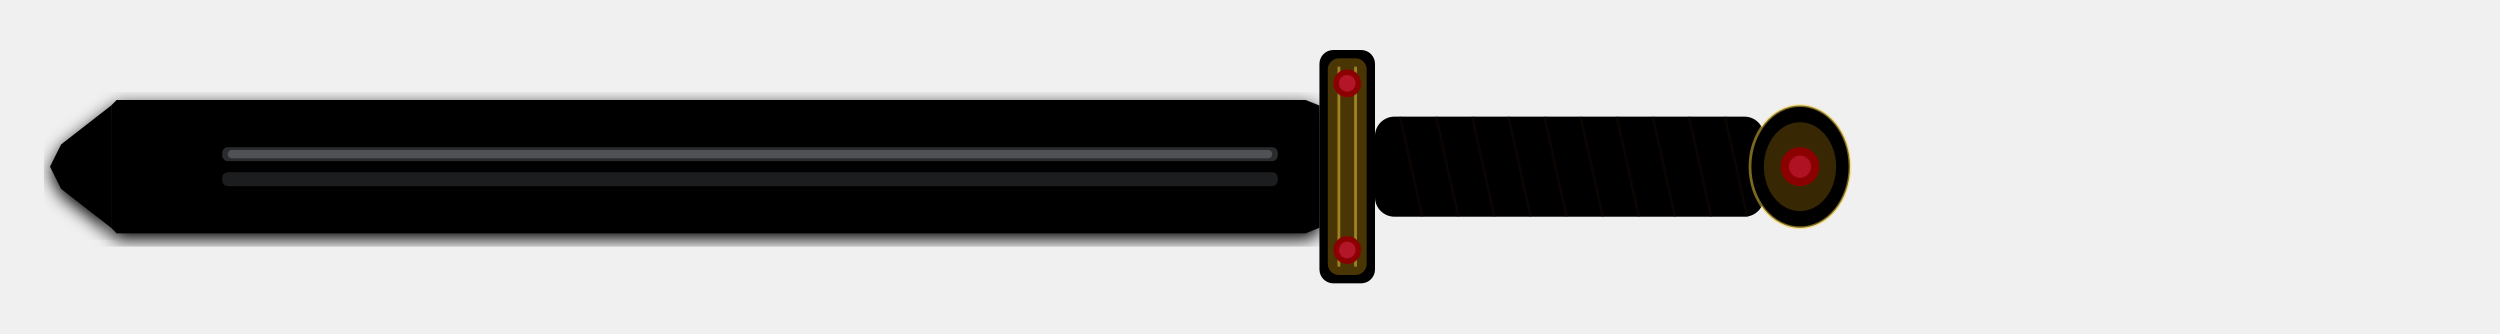
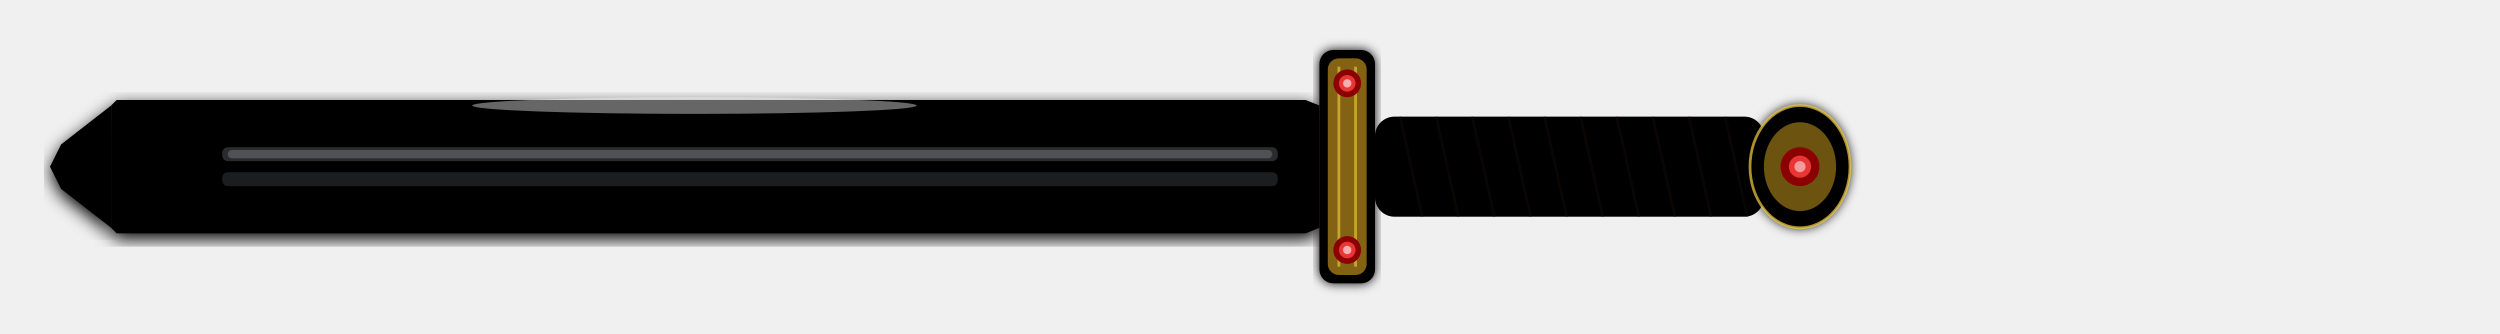
<svg xmlns="http://www.w3.org/2000/svg" viewBox="0 0 900 120">
  <defs>
    <linearGradient id="bladeGrad" x1="0" y1="0" x2="0" y2="1">
      <stop offset="0%" stopColor="#d6dae0" />
      <stop offset="25%" stopColor="#f0f2f5" />
      <stop offset="50%" stopColor="#c8cdd4" />
      <stop offset="75%" stopColor="#e8eaed" />
      <stop offset="100%" stopColor="#b0b6bf" />
    </linearGradient>
    <linearGradient id="bladeEdge" x1="0" y1="0" x2="1" y2="0">
      <stop offset="0%" stopColor="#ffffff" stopOpacity="0.9" />
      <stop offset="100%" stopColor="#c0c4ca" stopOpacity="0.5" />
    </linearGradient>
    <linearGradient id="goldSword" x1="0" y1="0" x2="0" y2="1">
      <stop offset="0%" stopColor="#f4d03f" />
      <stop offset="40%" stopColor="#daa520" />
      <stop offset="100%" stopColor="#8b6914" />
    </linearGradient>
    <linearGradient id="gripGrad" x1="0" y1="0" x2="0" y2="1">
      <stop offset="0%" stopColor="#5c3a21" />
      <stop offset="50%" stopColor="#3e2413" />
      <stop offset="100%" stopColor="#2a1509" />
    </linearGradient>
    <filter id="bladeShadow">
      <feDropShadow dx="0" dy="2" stdDeviation="3" floodColor="#000" floodOpacity="0.4" />
    </filter>
+     <filter id="swordGlow">
+       <feGaussianBlur stdDeviation="2" result="coloredBlur" />
+       <feMerge>
+         <feMergeNode in="coloredBlur" />
+         <feMergeNode in="SourceGraphic" />
+       </feMerge>
+     </filter>
  </defs>
  <polygon points="40,38 42,36 470,36 475,38 475,82 470,84 42,84 40,82" fill="url(#bladeGrad)" filter="url(#bladeShadow)" />
  <polygon points="40,38 40,82 22,68 18,60 22,52" fill="url(#bladeGrad)" filter="url(#bladeShadow)" />
-   <line x1="42" y1="36" x2="470" y2="36" stroke="url(#bladeEdge)" strokeWidth="1.5" />
+   <line x1="42" y1="36" x2="470" y2="36" stroke="url(#bladeEdge)" strokeWidth="2" opacity="0.8" />
  <rect x="80" y="53" width="380" height="5" rx="2" fill="#8a8f96" opacity="0.3" />
  <rect x="82" y="54" width="376" height="3" rx="1.5" fill="#bfc3c9" opacity="0.25" />
  <rect x="80" y="62" width="380" height="5" rx="2" fill="#8a8f96" opacity="0.2" />
-   <rect x="475" y="18" width="20" height="84" rx="5" fill="url(#goldSword)" />
-   <rect x="478" y="21" width="14" height="78" rx="4" fill="#b8860b" opacity="0.4" />
-   <line x1="482" y1="24" x2="482" y2="96" stroke="#f4d03f" strokeWidth="0.6" opacity="0.5" />
-   <line x1="488" y1="24" x2="488" y2="96" stroke="#f4d03f" strokeWidth="0.6" opacity="0.5" />
+   <ellipse cx="250" cy="38" rx="80" ry="3" fill="#ffffff" opacity="0.4" />
+   <rect x="475" y="18" width="20" height="84" rx="5" fill="url(#goldSword)" filter="url(#swordGlow)" />
+   <rect x="478" y="21" width="14" height="78" rx="4" fill="#daa520" opacity="0.6" />
+   <line x1="482" y1="24" x2="482" y2="96" stroke="#f4d03f" strokeWidth="0.8" opacity="0.6" />
+   <line x1="488" y1="24" x2="488" y2="96" stroke="#f4d03f" strokeWidth="0.8" opacity="0.6" />
  <circle cx="485" cy="30" r="5" fill="#8b0000" />
-   <circle cx="485" cy="30" r="3" fill="#c41e3a" opacity="0.7" />
+   <circle cx="485" cy="30" r="3" fill="#ff4444" opacity="0.8" />
+   <circle cx="485" cy="30" r="1.5" fill="#ffffff" opacity="0.6" />
  <circle cx="485" cy="90" r="5" fill="#8b0000" />
-   <circle cx="485" cy="90" r="3" fill="#c41e3a" opacity="0.7" />
+   <circle cx="485" cy="90" r="3" fill="#ff4444" opacity="0.8" />
+   <circle cx="485" cy="90" r="1.5" fill="#ffffff" opacity="0.6" />
  <rect x="495" y="42" width="140" height="36" rx="7" fill="url(#gripGrad)" />
  <line x1="504" y1="42" x2="512" y2="78" stroke="#1a0e06" strokeWidth="2.5" opacity="0.45" />
  <line x1="517" y1="42" x2="525" y2="78" stroke="#1a0e06" strokeWidth="2.5" opacity="0.45" />
  <line x1="530" y1="42" x2="538" y2="78" stroke="#1a0e06" strokeWidth="2.5" opacity="0.45" />
  <line x1="543" y1="42" x2="551" y2="78" stroke="#1a0e06" strokeWidth="2.5" opacity="0.45" />
  <line x1="556" y1="42" x2="564" y2="78" stroke="#1a0e06" strokeWidth="2.5" opacity="0.45" />
  <line x1="569" y1="42" x2="577" y2="78" stroke="#1a0e06" strokeWidth="2.5" opacity="0.45" />
  <line x1="582" y1="42" x2="590" y2="78" stroke="#1a0e06" strokeWidth="2.5" opacity="0.45" />
  <line x1="595" y1="42" x2="603" y2="78" stroke="#1a0e06" strokeWidth="2.5" opacity="0.45" />
  <line x1="608" y1="42" x2="616" y2="78" stroke="#1a0e06" strokeWidth="2.5" opacity="0.45" />
  <line x1="621" y1="42" x2="629" y2="78" stroke="#1a0e06" strokeWidth="2.5" opacity="0.45" />
  <rect x="495" y="42" width="140" height="36" rx="7" fill="rgba(0,0,0,0.15)" />
-   <ellipse cx="648" cy="60" rx="18" ry="22" fill="url(#goldSword)" />
-   <ellipse cx="648" cy="60" rx="13" ry="16" fill="#b8860b" opacity="0.3" />
+   <ellipse cx="648" cy="60" rx="18" ry="22" fill="url(#goldSword)" filter="url(#swordGlow)" />
+   <ellipse cx="648" cy="60" rx="13" ry="16" fill="#daa520" opacity="0.5" />
  <circle cx="648" cy="60" r="7" fill="#8b0000" />
-   <circle cx="648" cy="60" r="4" fill="#c41e3a" opacity="0.6" />
-   <ellipse cx="648" cy="60" rx="18" ry="22" fill="none" stroke="#f4d03f" strokeWidth="1" opacity="0.5" />
+   <circle cx="648" cy="60" r="4" fill="#ff4444" opacity="0.8" />
+   <circle cx="648" cy="60" r="2" fill="#ffffff" opacity="0.5" />
+   <ellipse cx="648" cy="60" rx="18" ry="22" fill="none" stroke="#f4d03f" strokeWidth="1.2" opacity="0.7" />
</svg>
